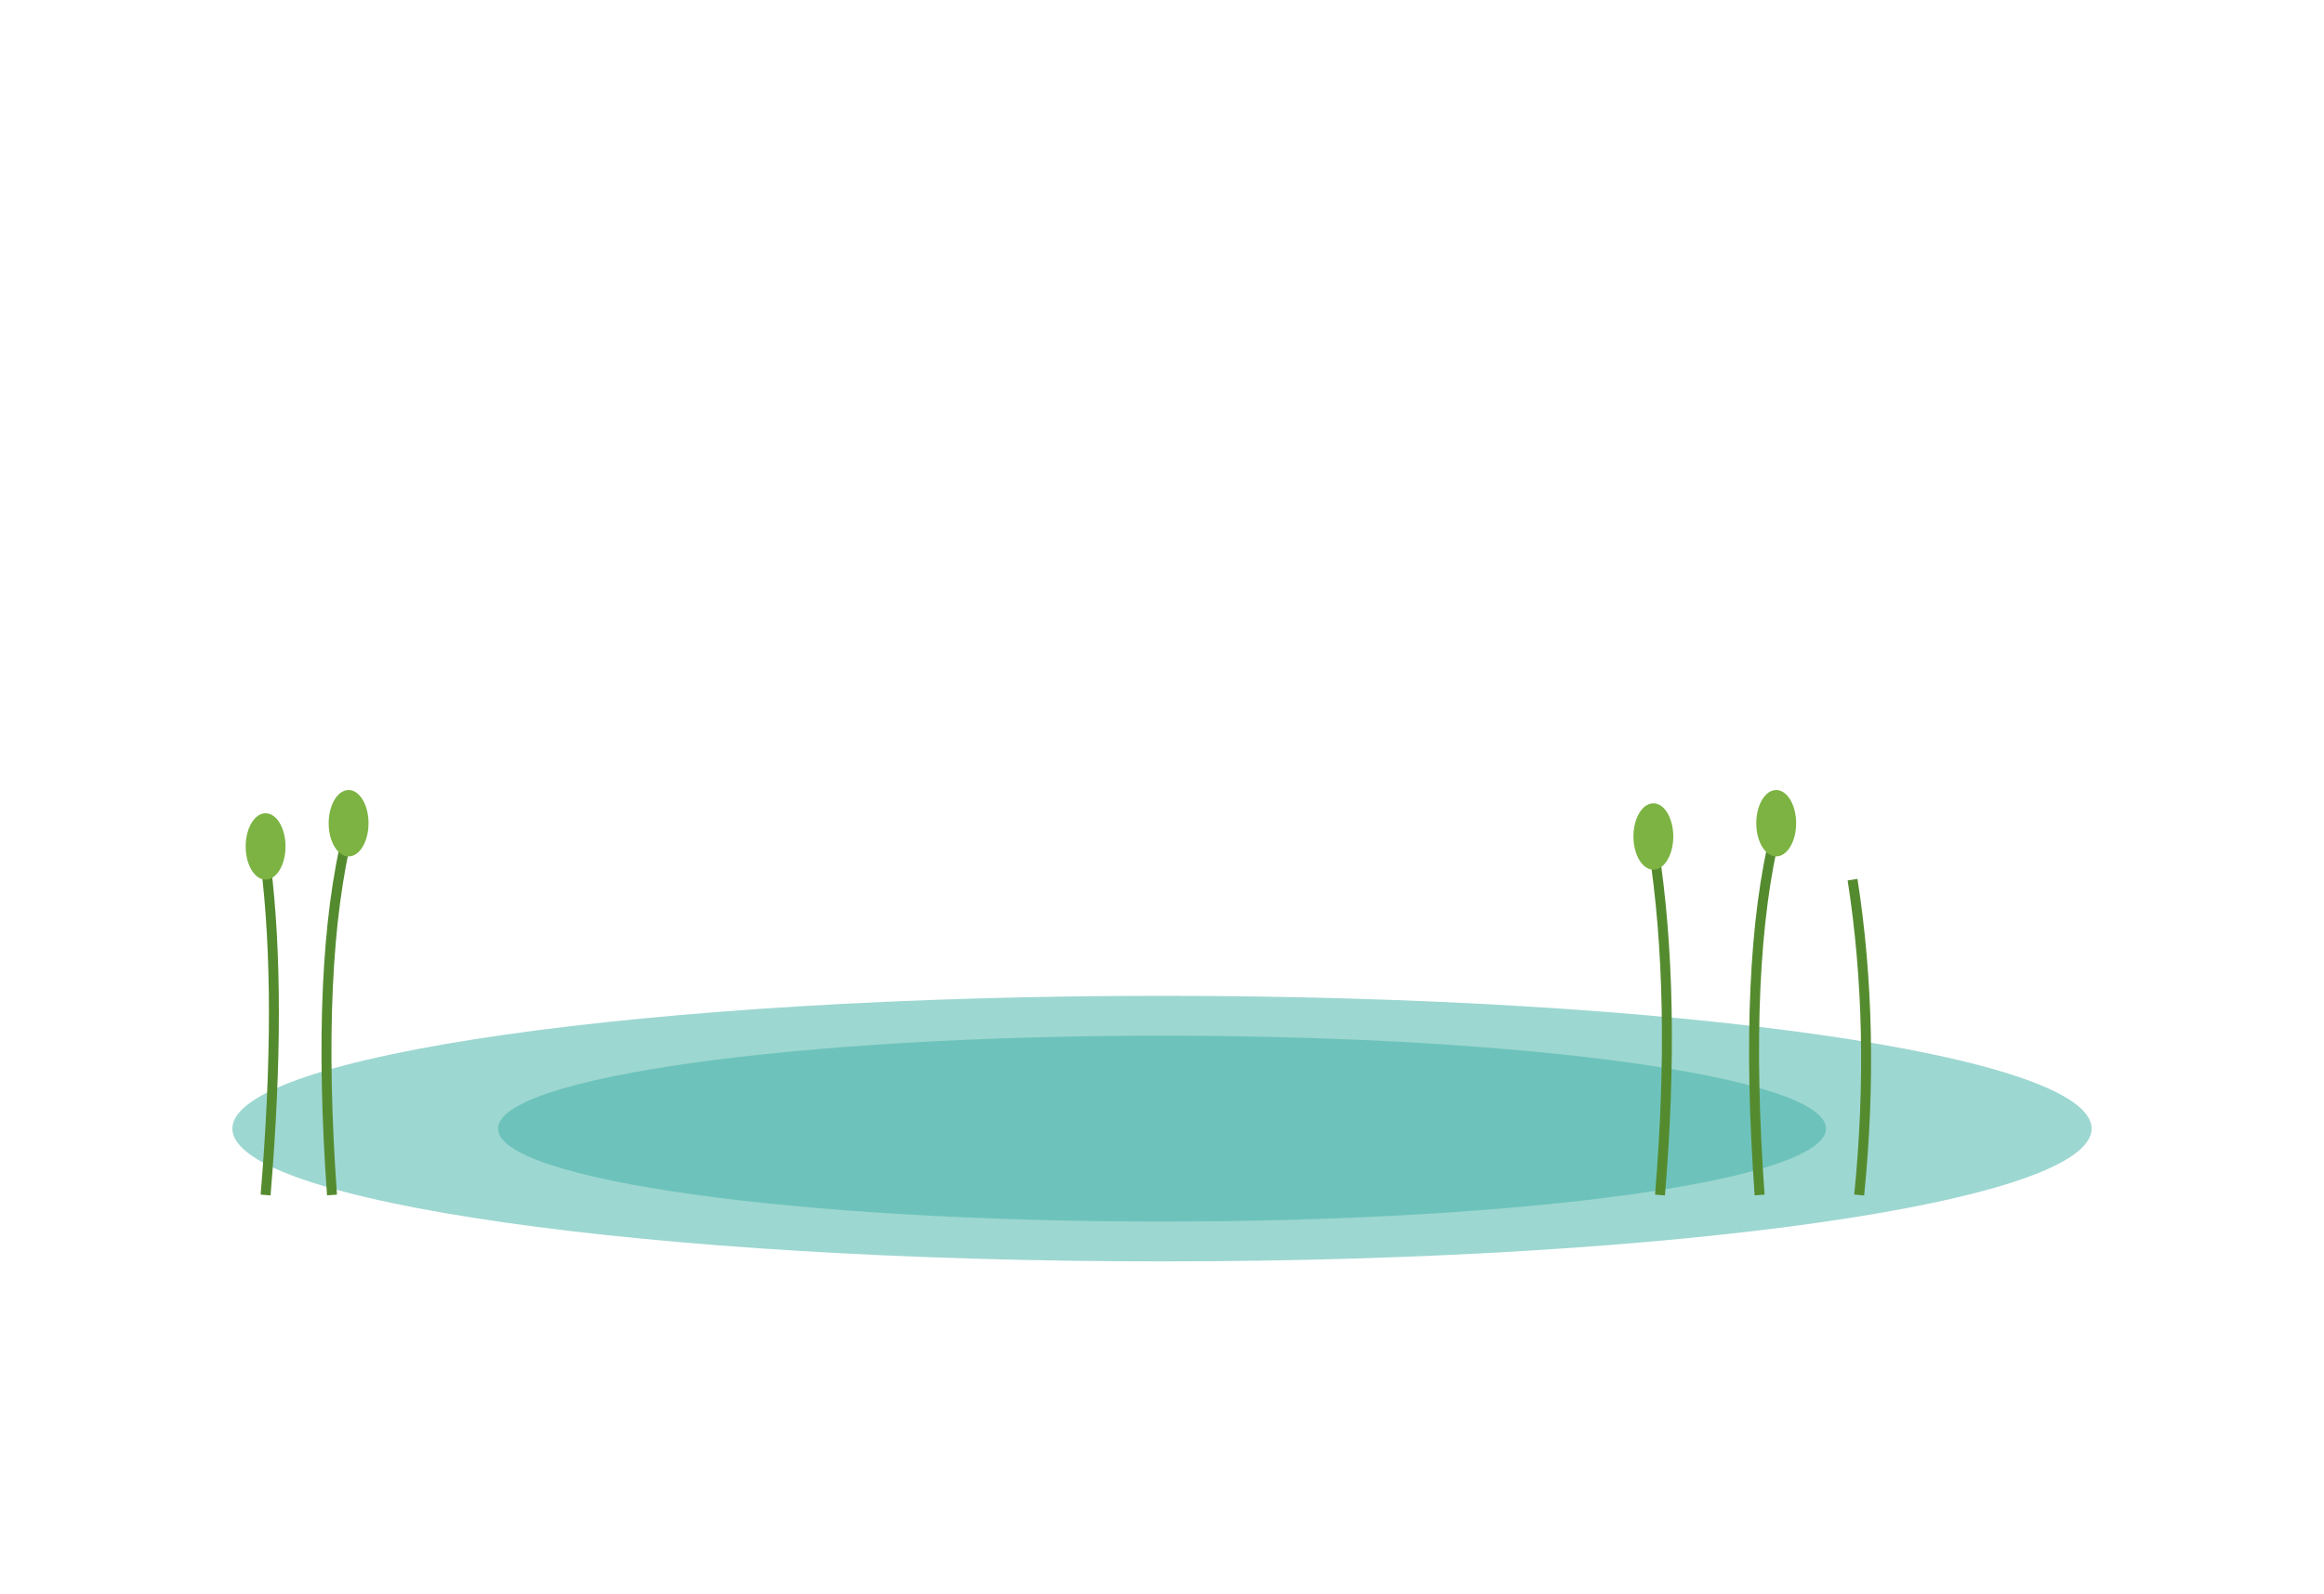
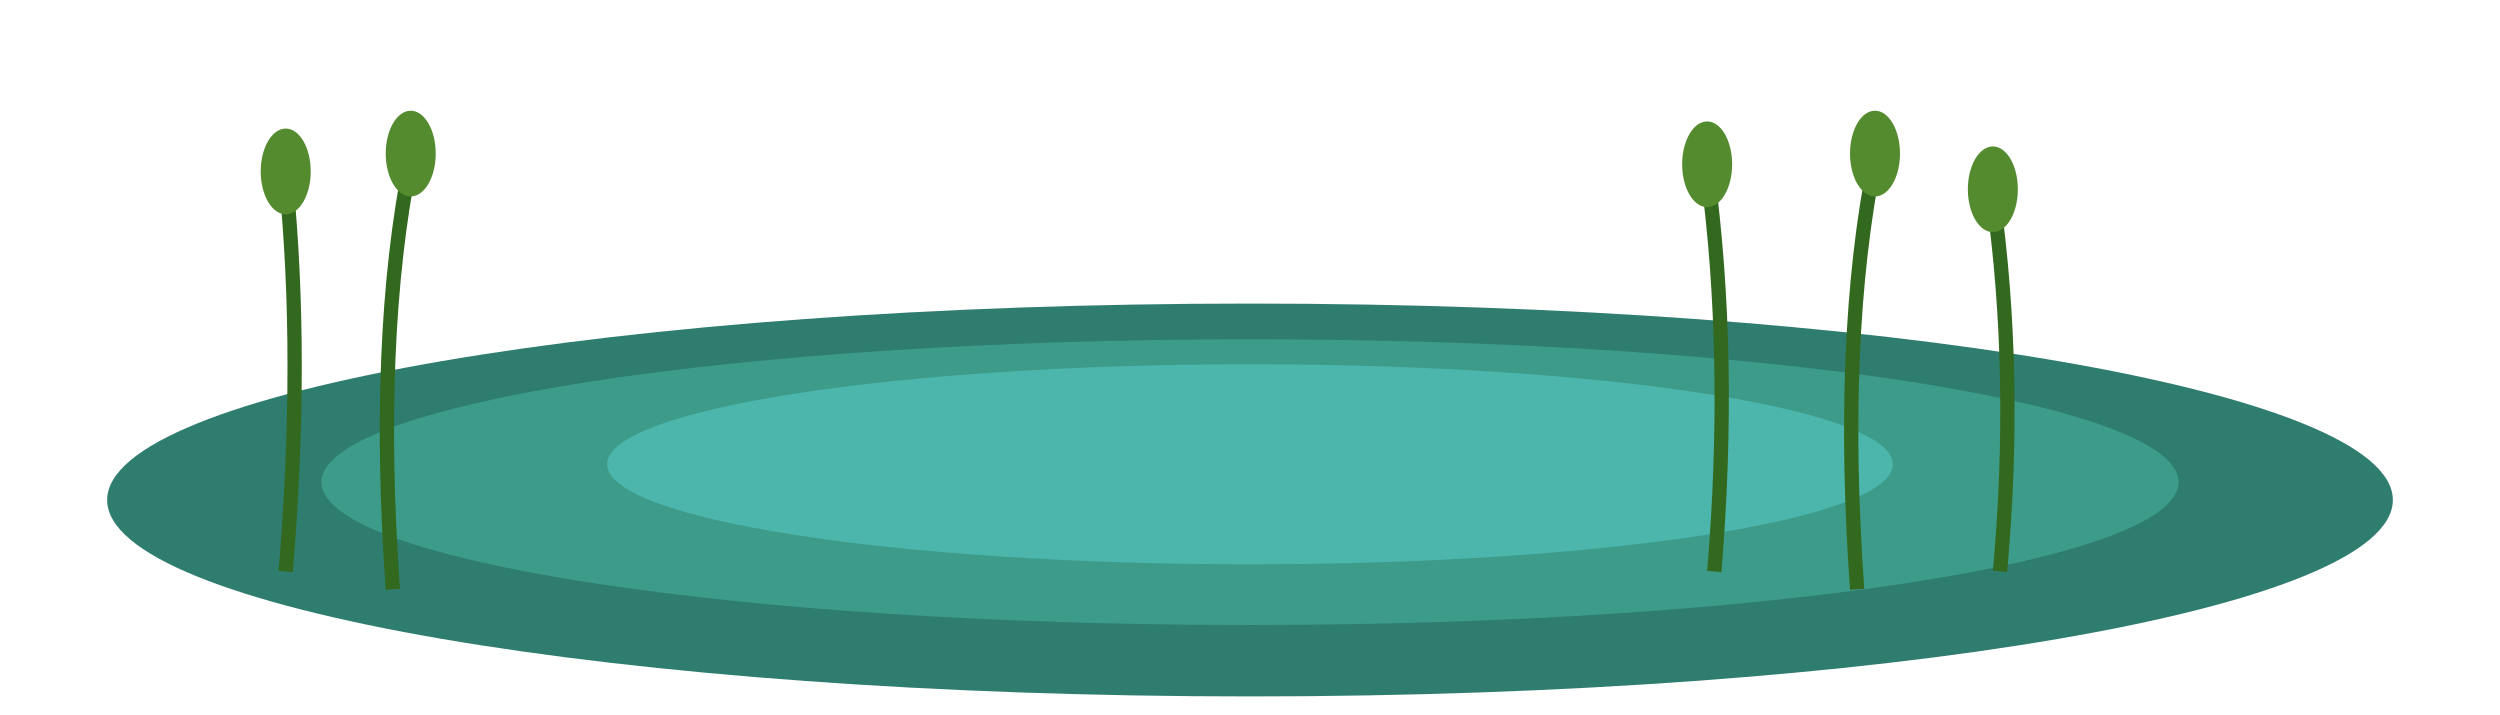
- <svg xmlns="http://www.w3.org/2000/svg" width="700" height="480" viewBox="0 0 700 480">
-   <ellipse cx="350" cy="340" rx="280" ry="40" fill="#4DB6AC" opacity="0.55" />
-   <ellipse cx="350" cy="340" rx="200" ry="28" fill="#26A69A" opacity="0.4" />
-   <g stroke="#558B2F" stroke-width="3" fill="none">
-     <path d="M80,360 Q85,300 80,260" />
-     <path d="M100,360 Q95,290 105,250" />
-     <path d="M500,360 Q505,300 498,255" />
-     <path d="M530,360 Q525,290 535,250" />
-     <path d="M560,360 Q565,310 558,265" />
+ <svg xmlns="http://www.w3.org/2000/svg" width="700" height="200" viewBox="0 0 700 200">
+   <ellipse cx="350" cy="140" rx="320" ry="55" fill="#2E7D6F" />
+   <ellipse cx="350" cy="135" rx="260" ry="40" fill="#3D9B8A" />
+   <ellipse cx="350" cy="130" rx="180" ry="28" fill="#4DB6AC" />
+   <g stroke="#33691E" stroke-width="4" fill="none">
+     <path d="M80,160 Q85,100 80,50" />
+     <path d="M110,165 Q105,95 115,45" />
+     <path d="M480,160 Q485,100 478,48" />
+     <path d="M520,165 Q515,95 525,45" />
+     <path d="M560,160 Q565,105 558,55" />
  </g>
-   <g fill="#7CB342">
-     <ellipse cx="80" cy="255" rx="6" ry="10" />
-     <ellipse cx="105" cy="248" rx="6" ry="10" />
-     <ellipse cx="498" cy="252" rx="6" ry="10" />
-     <ellipse cx="535" cy="248" rx="6" ry="10" />
+   <g fill="#558B2F">
+     <ellipse cx="80" cy="48" rx="7" ry="12" />
+     <ellipse cx="115" cy="43" rx="7" ry="12" />
+     <ellipse cx="478" cy="46" rx="7" ry="12" />
+     <ellipse cx="525" cy="43" rx="7" ry="12" />
+     <ellipse cx="558" cy="53" rx="7" ry="12" />
  </g>
</svg>
